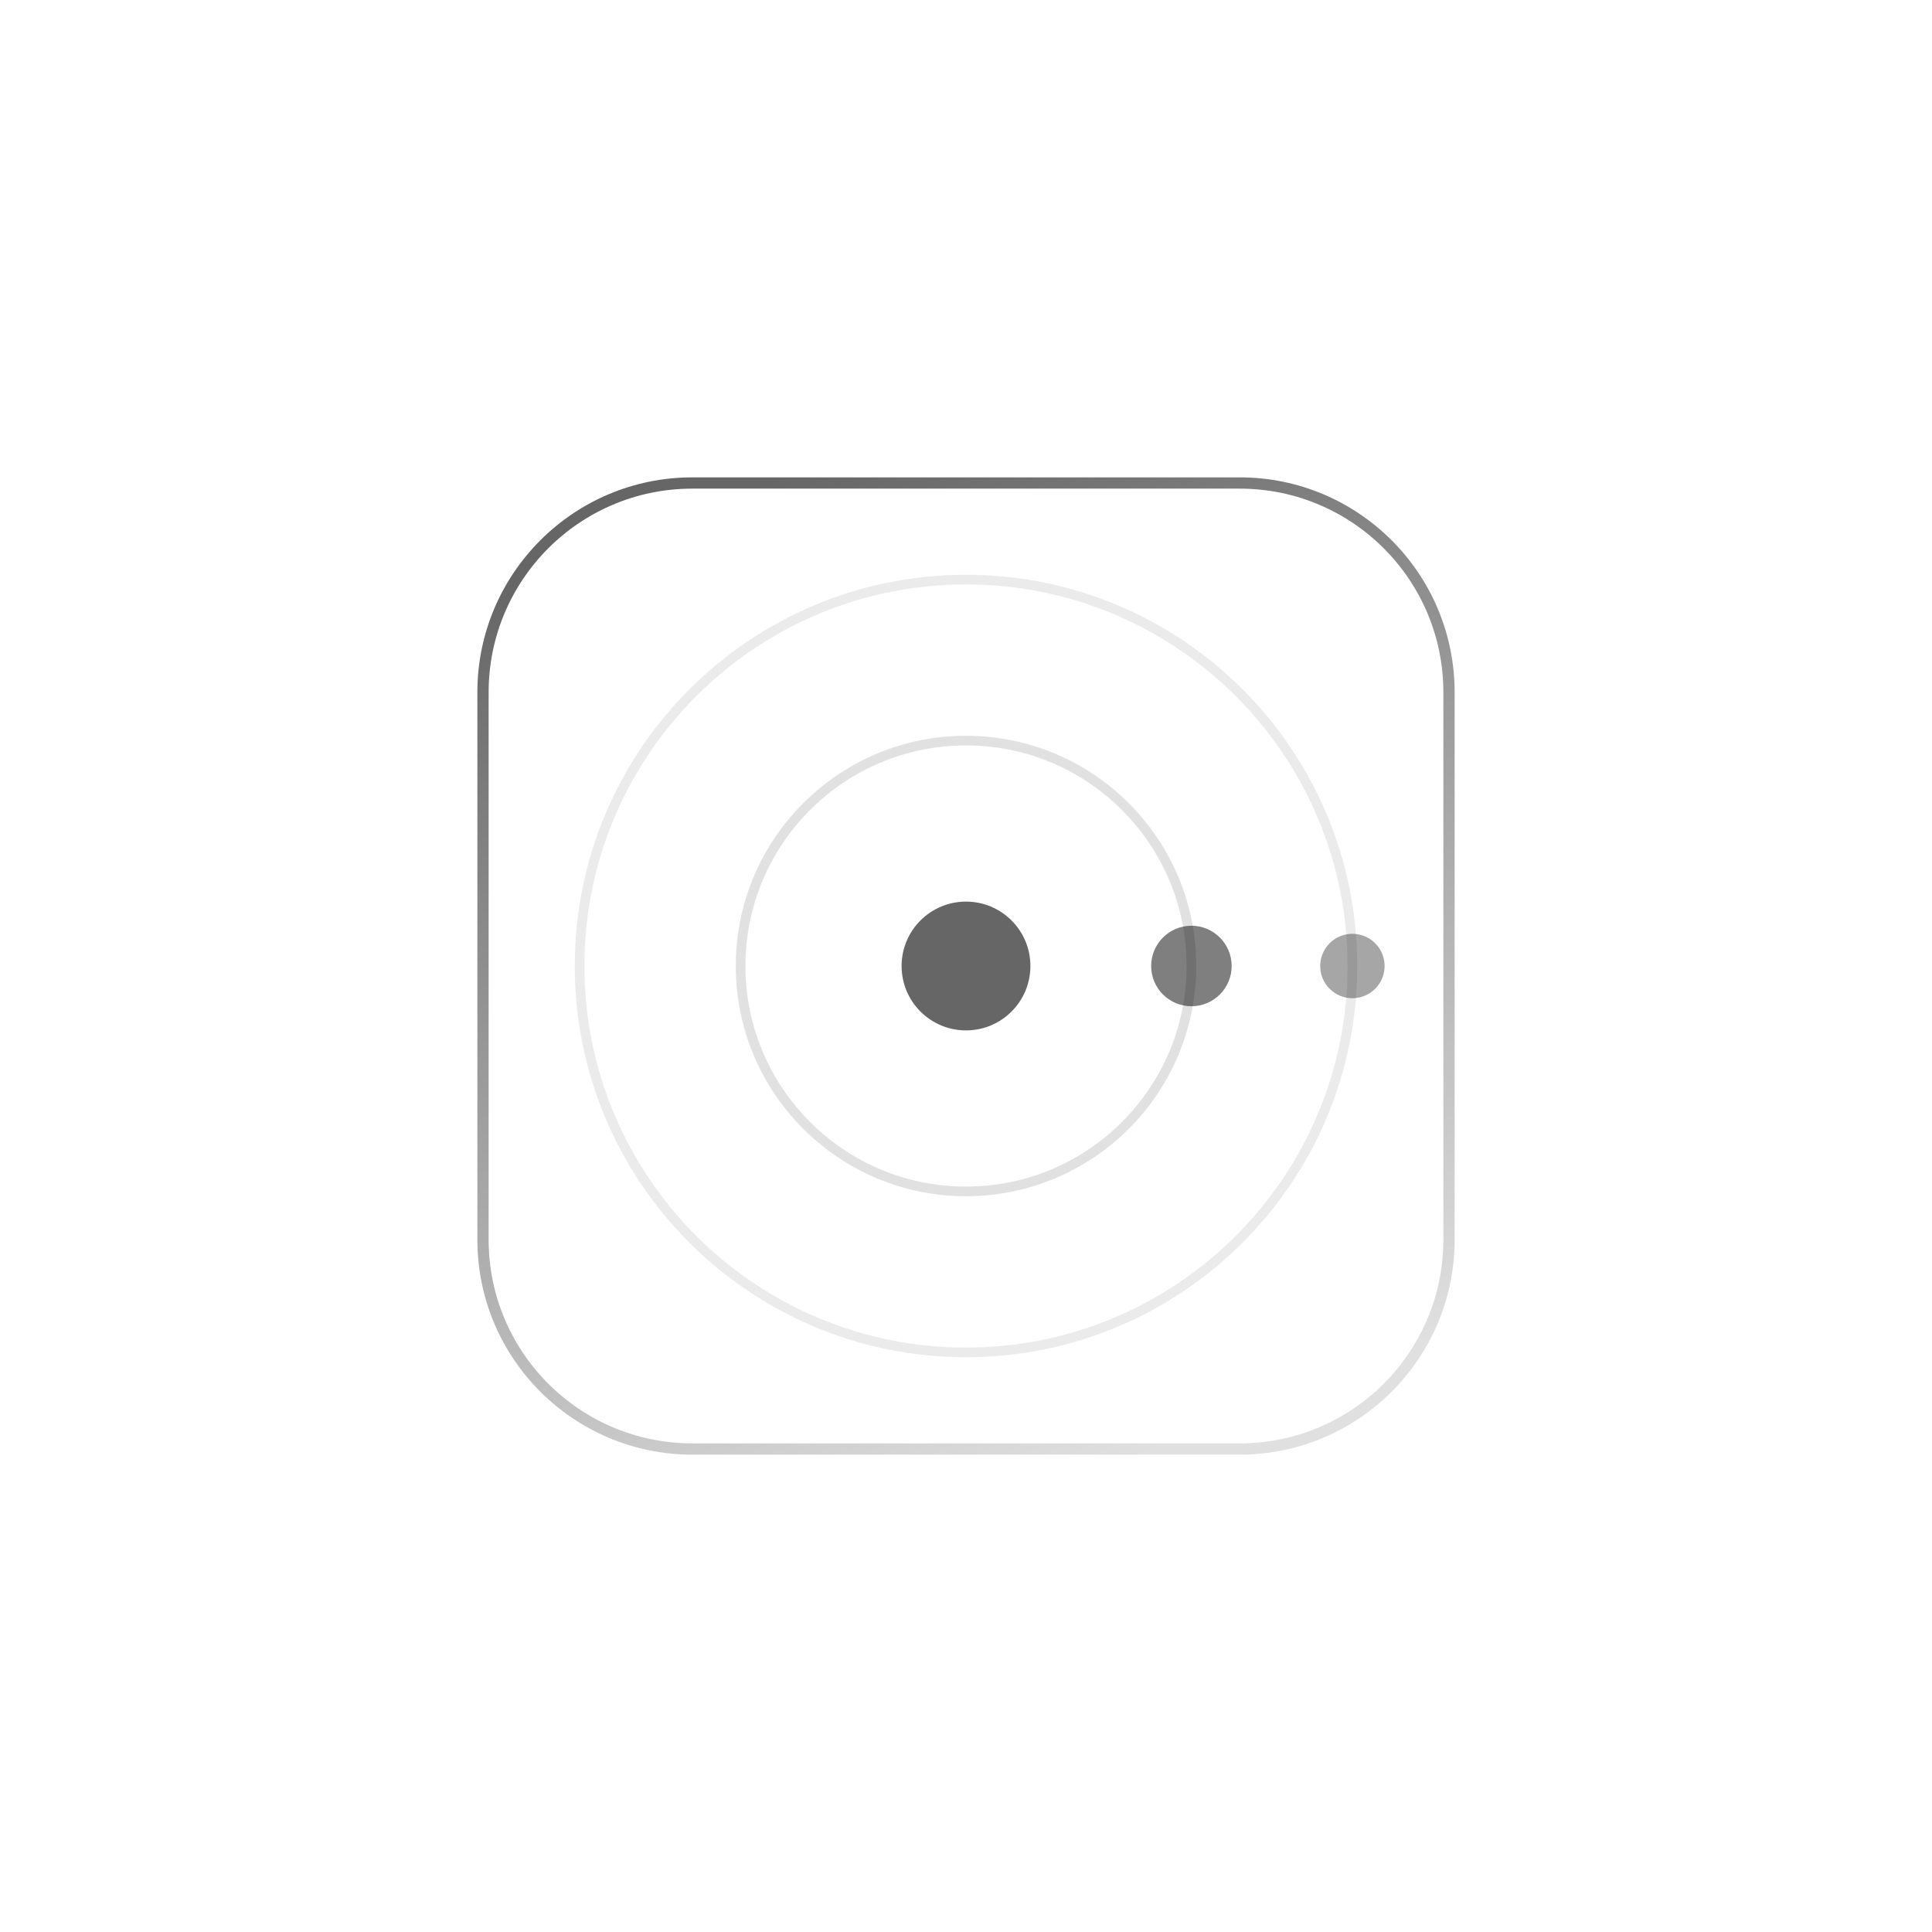
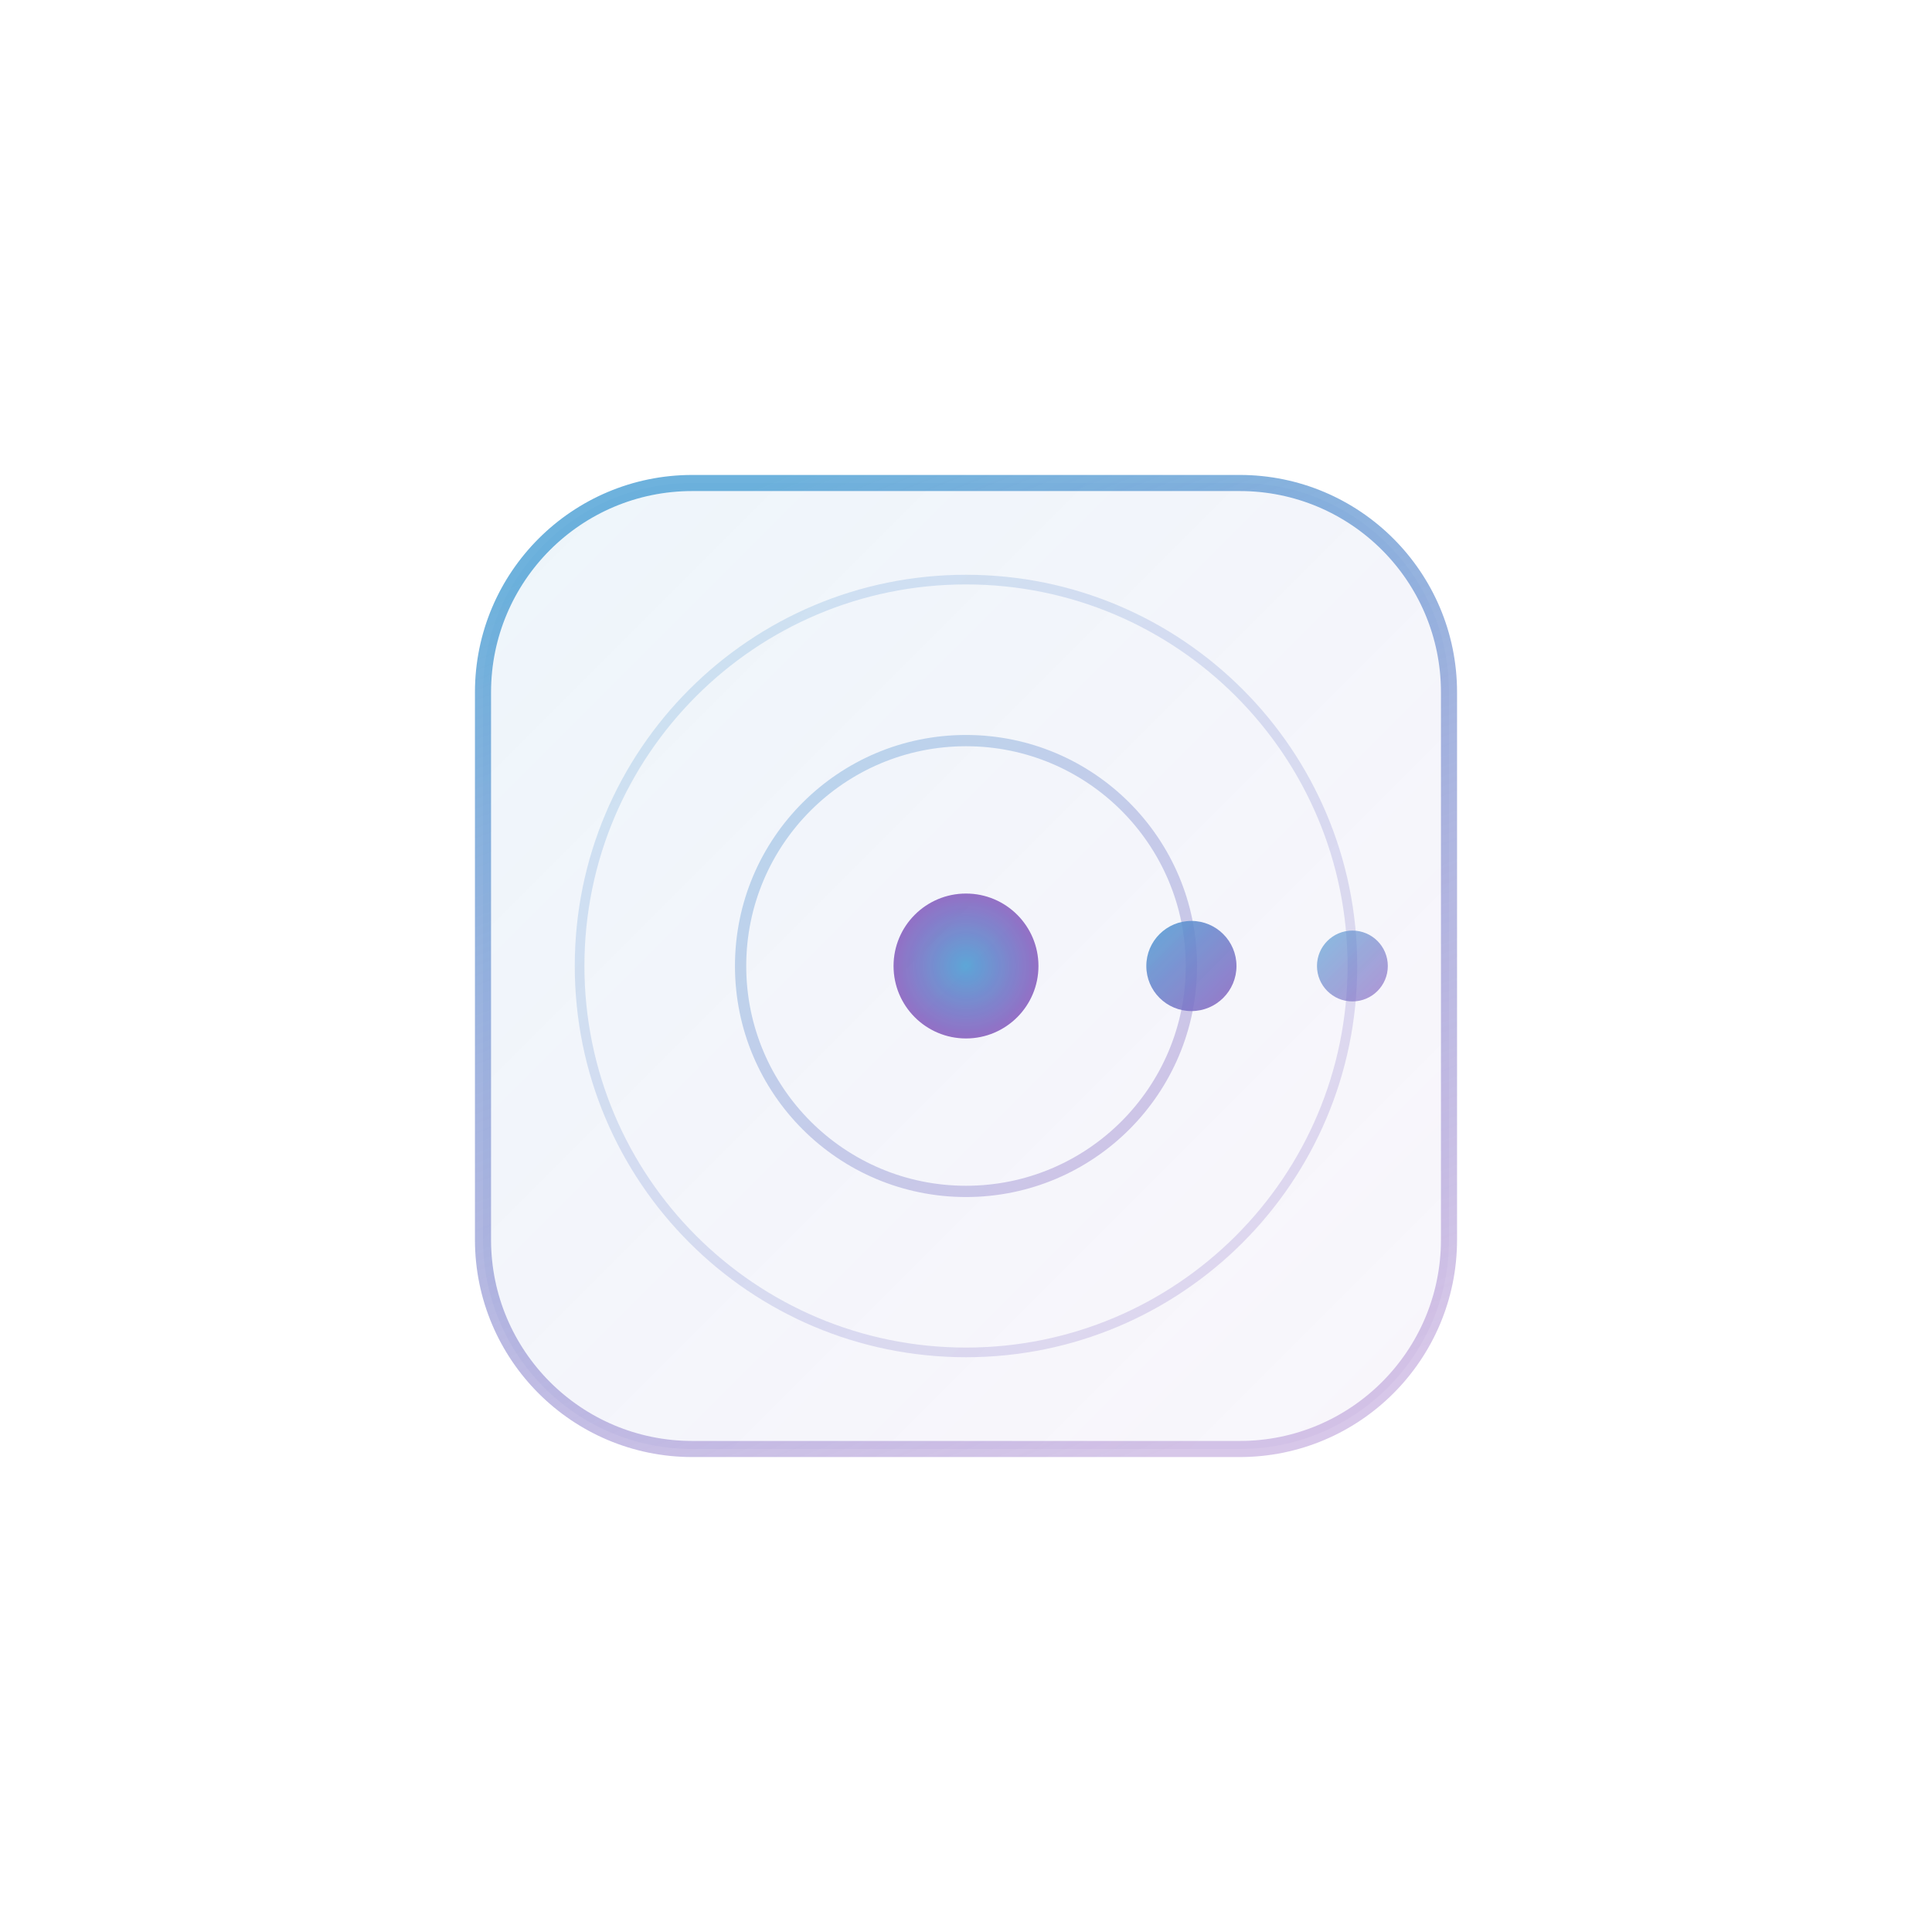
<svg xmlns="http://www.w3.org/2000/svg" viewBox="0 0 120 120" fill="none">
  <defs>
    <linearGradient id="s-lg" x1="30%" y1="0%" x2="70%" y2="100%">
-       <stop offset="0%" stop-color="currentColor" stop-opacity="0.6" />
-       <stop offset="100%" stop-color="currentColor" stop-opacity="0.12" />
+       <stop offset="0%" class="accent-s1" stop-opacity="0.8" />
+       <stop offset="100%" class="accent-s2" stop-opacity="0.35" />
    </linearGradient>
+     <linearGradient id="s-accent" x1="0%" y1="0%" x2="100%" y2="100%">
+       <stop offset="0%" class="accent-s1" />
+       <stop offset="100%" class="accent-s2" />
+     </linearGradient>
+     <radialGradient id="s-core" cx="50%" cy="50%" r="50%">
+       <stop offset="0%" class="accent-s1" />
+       <stop offset="100%" class="accent-s2" />
+     </radialGradient>
+     <linearGradient id="s-fill" x1="0%" y1="0%" x2="100%" y2="100%">
+       <stop offset="0%" class="accent-s1" stop-opacity="0.1" />
+       <stop offset="100%" class="accent-s2" stop-opacity="0.05" />
+     </linearGradient>
+     <style>
+       .accent-s1 { stop-color: #4a9fd4; }
+       .accent-s2 { stop-color: #8b5fbf; }
+       @media (prefers-color-scheme: dark) {
+         .accent-s1 { stop-color: #5ea8c9; }
+         .accent-s2 { stop-color: #9b4ea0; }
+       }
+     </style>
  </defs>
-   <circle cx="60" cy="60" r="4" fill="currentColor" opacity="0.6">
-     <animate attributeName="opacity" values="0.5;0.8;0.5" dur="3s" repeatCount="indefinite" />
+   <circle cx="60" cy="60" r="4.5" fill="url(#s-core)" opacity="0.9">
+     <animate attributeName="opacity" values="0.8;1;0.8" dur="3s" repeatCount="indefinite" />
  </circle>
-   <circle cx="60" cy="60" r="14" stroke="currentColor" stroke-opacity="0.12" stroke-width="0.6" fill="none" />
-   <circle cx="74" cy="60" r="2.5" fill="currentColor" opacity="0.5">
+   <circle cx="60" cy="60" r="14" stroke="url(#s-accent)" stroke-opacity="0.35" stroke-width="0.7" fill="none" />
+   <circle cx="74" cy="60" r="2.8" fill="url(#s-accent)" opacity="0.85">
    <animateTransform attributeName="transform" type="rotate" from="0 60 60" to="360 60 60" dur="6s" repeatCount="indefinite" />
-     <animate attributeName="opacity" values="0.4;0.7;0.4" dur="6s" repeatCount="indefinite" />
+     <animate attributeName="opacity" values="0.7;1;0.7" dur="6s" repeatCount="indefinite" />
  </circle>
-   <circle cx="60" cy="60" r="24" stroke="currentColor" stroke-opacity="0.08" stroke-width="0.6" fill="none" />
-   <circle cx="84" cy="60" r="2" fill="currentColor" opacity="0.35">
+   <circle cx="60" cy="60" r="24" stroke="url(#s-accent)" stroke-opacity="0.22" stroke-width="0.6" fill="none" />
+   <circle cx="84" cy="60" r="2.2" fill="url(#s-accent)" opacity="0.65">
    <animateTransform attributeName="transform" type="rotate" from="0 60 60" to="-360 60 60" dur="10s" repeatCount="indefinite" />
+     <animate attributeName="opacity" values="0.55;0.85;0.55" dur="10s" repeatCount="indefinite" />
  </circle>
-   <rect x="30" y="30" width="60" height="60" rx="13" stroke="url(#s-lg)" stroke-width="0.7" fill="none" />
+   <rect x="30" y="30" width="60" height="60" rx="13" stroke="url(#s-lg)" stroke-width="1" fill="url(#s-fill)" />
</svg>
